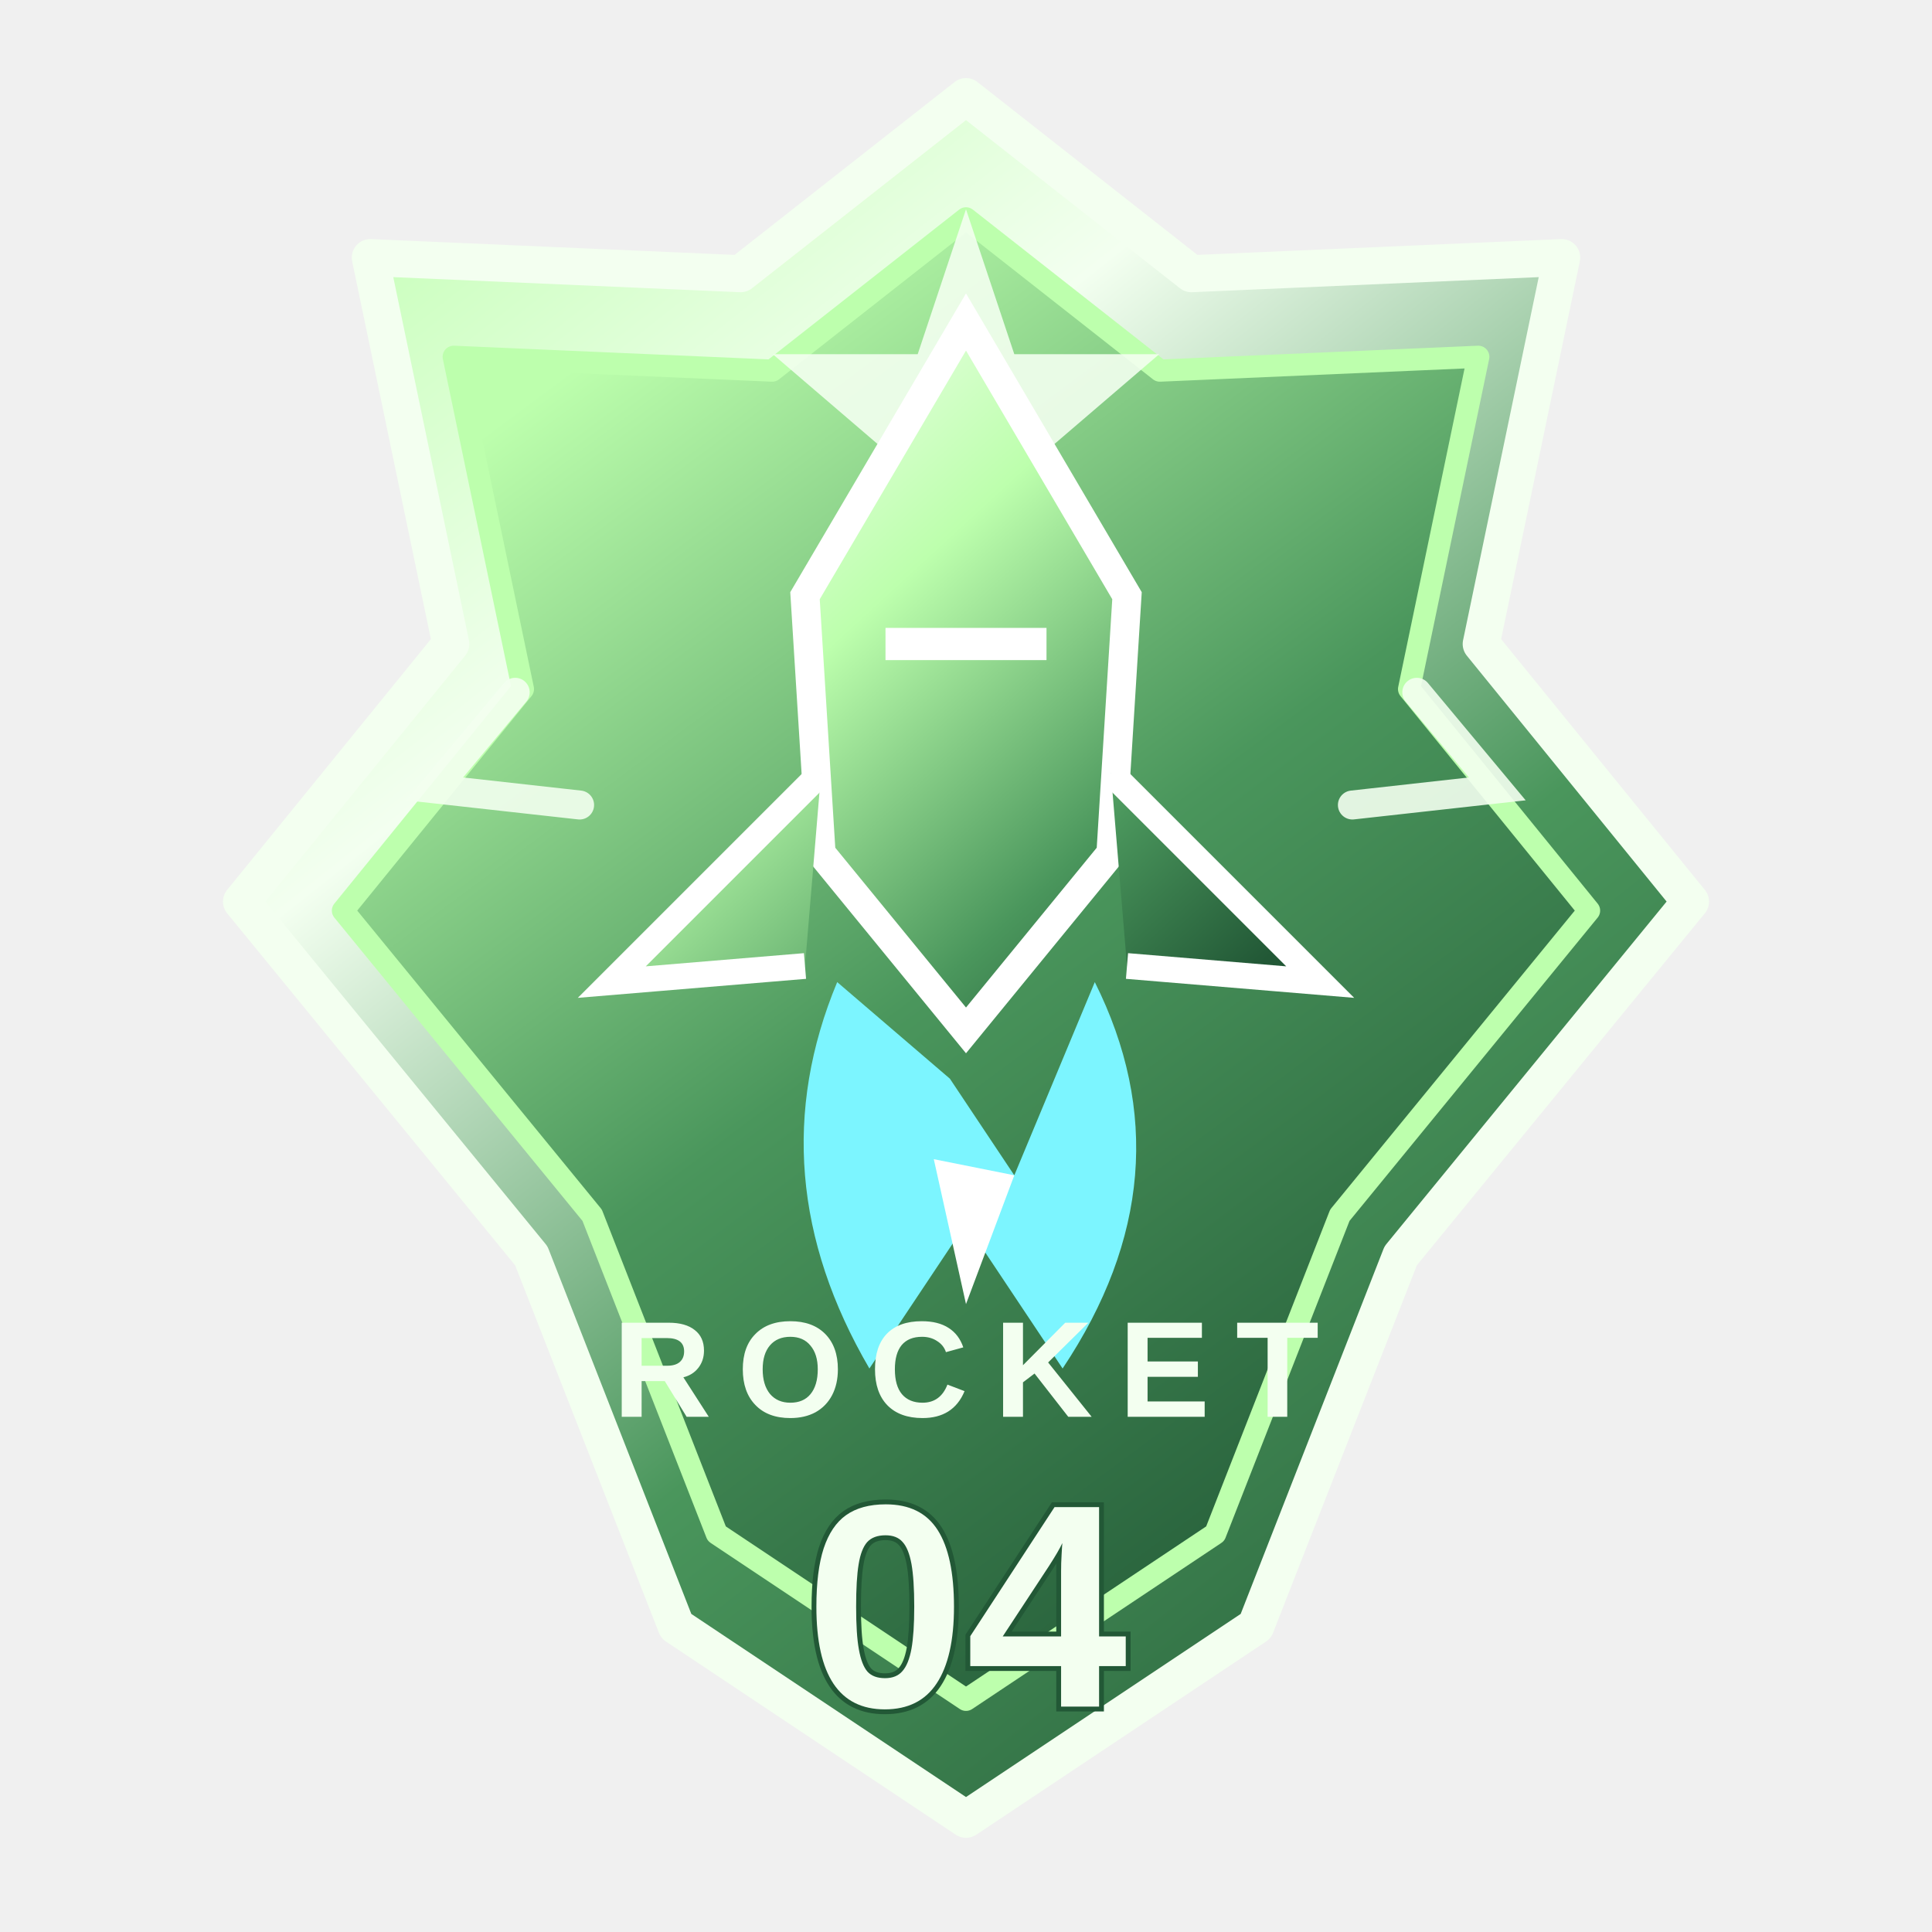
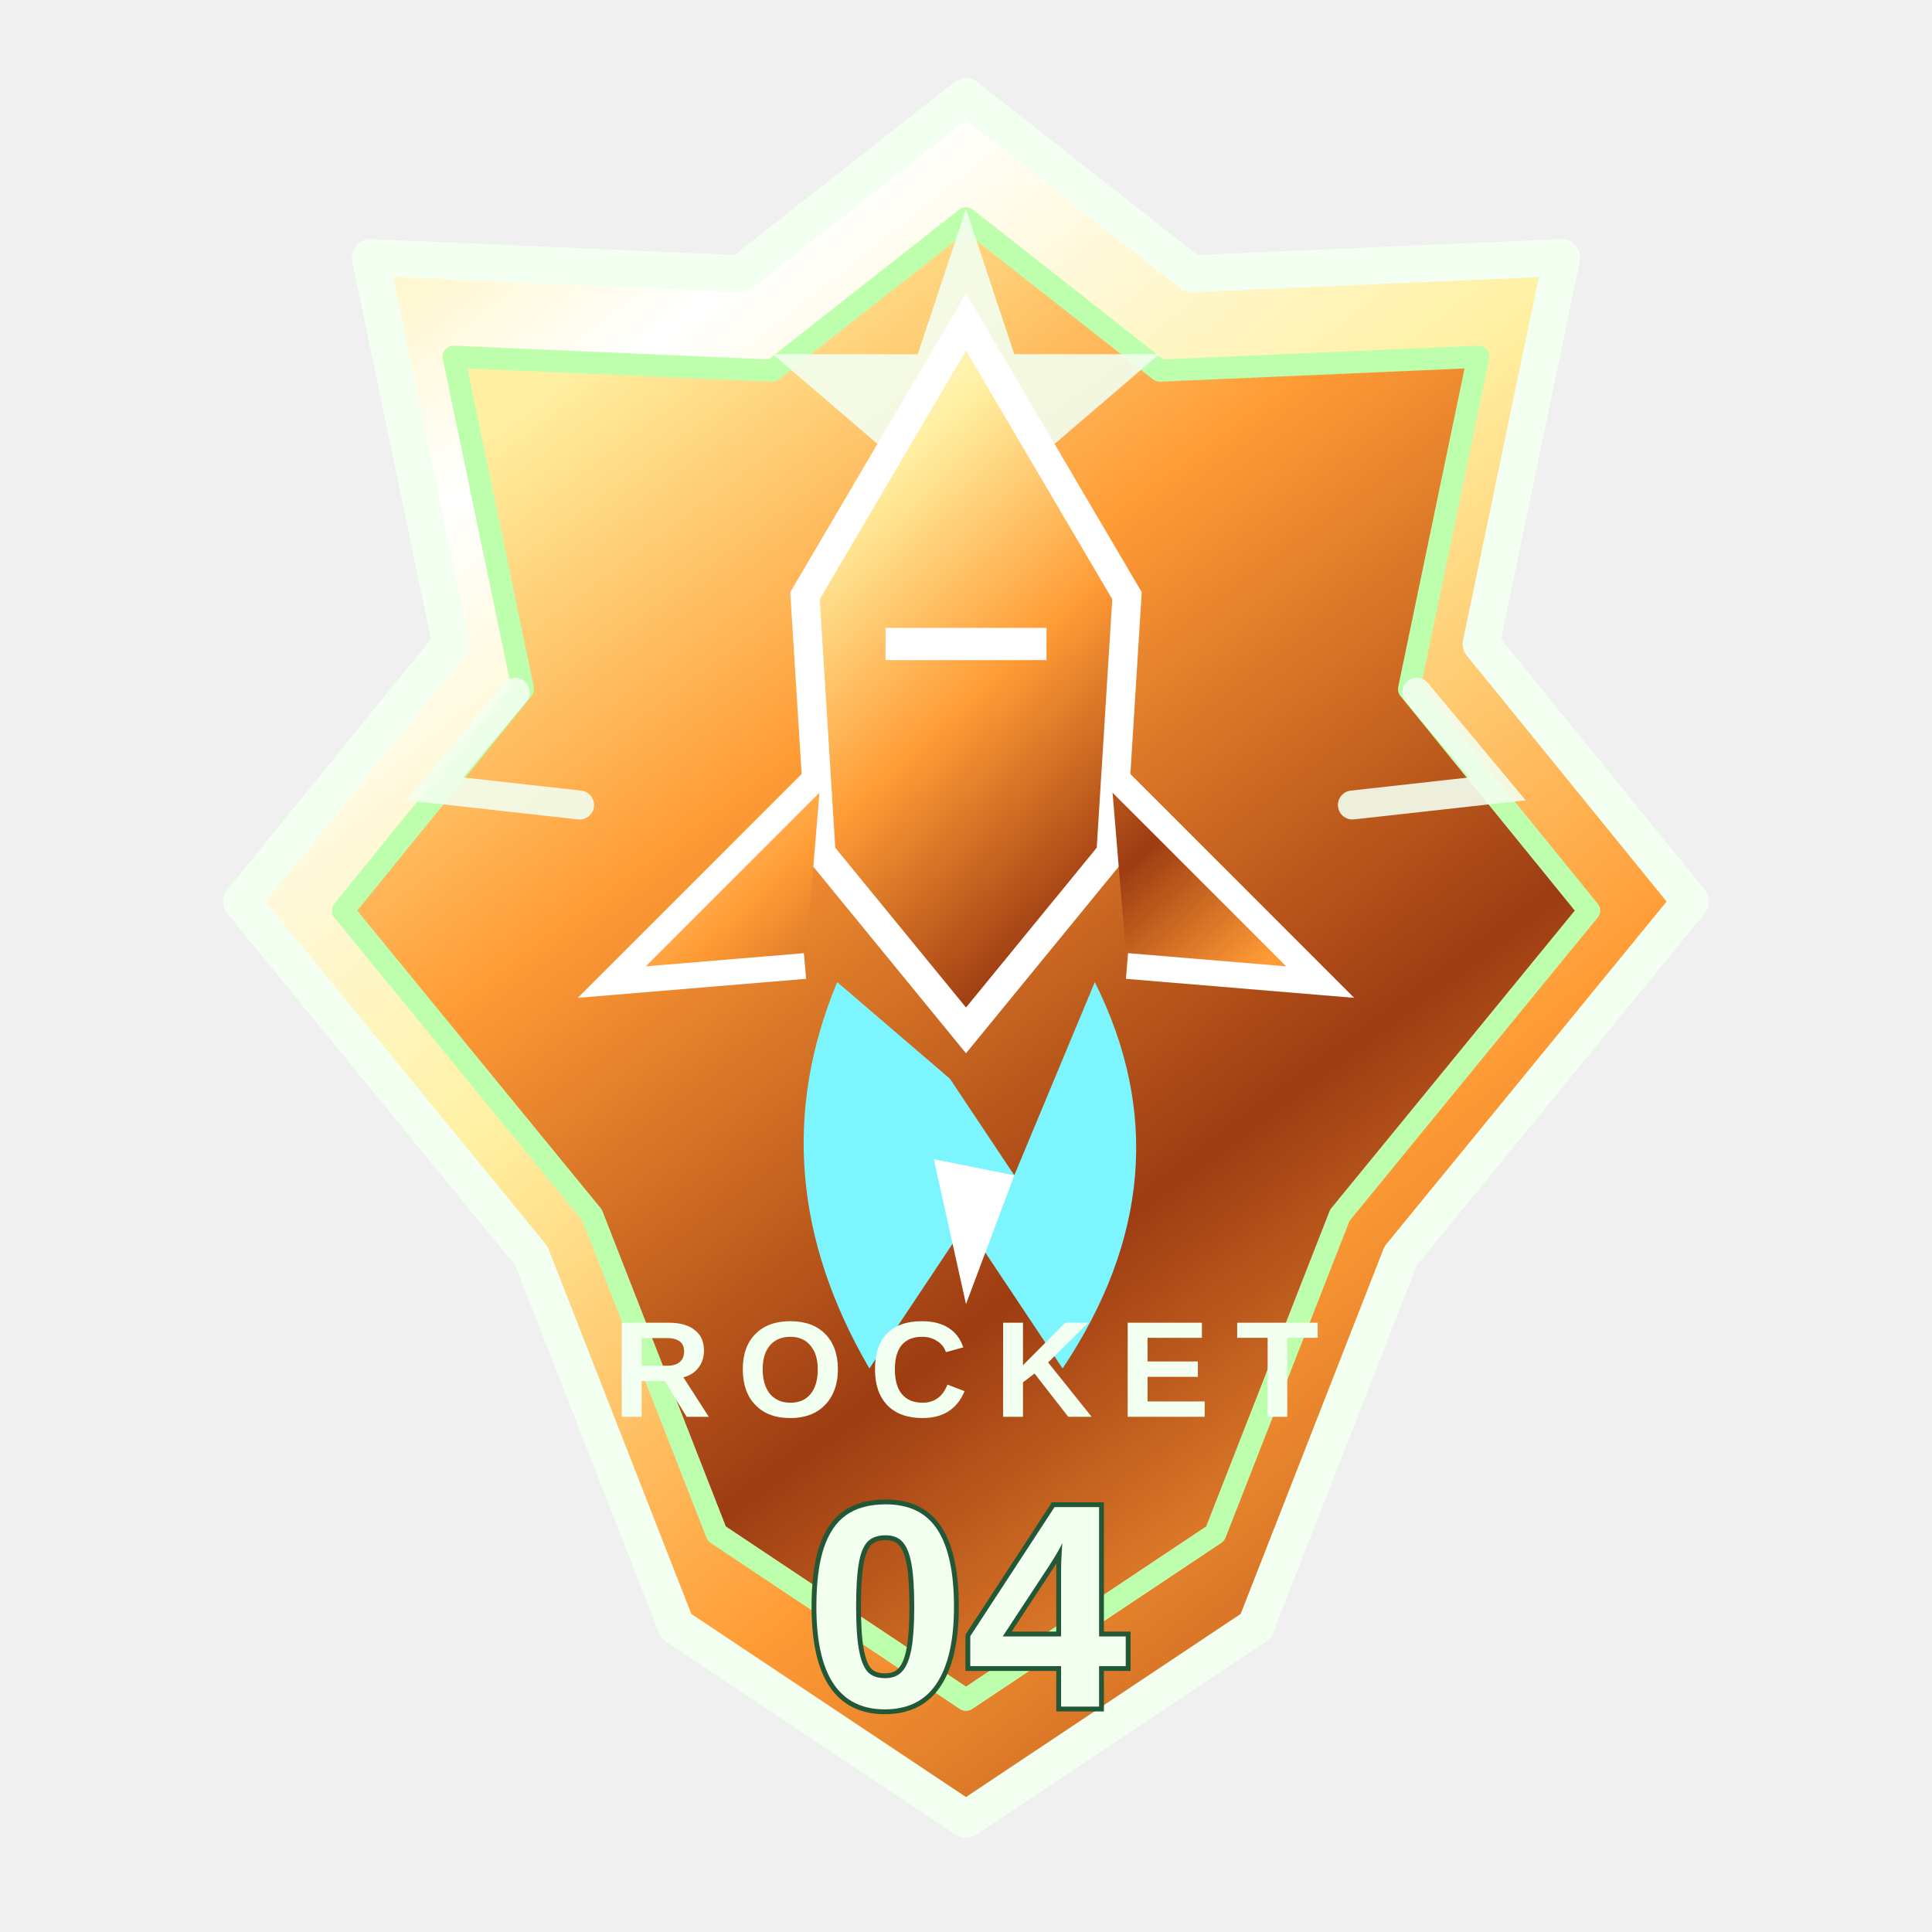
<svg xmlns="http://www.w3.org/2000/svg" width="120" height="120" viewBox="0 0 120 120" fill="none">
  <defs>
    <linearGradient id="metal" x1="18" y1="8" x2="102" y2="114" gradientUnits="userSpaceOnUse">
-       <stop stop-color="#BDFFAD" />
-       <stop offset=".28" stop-color="#F3FFF0" />
-       <stop offset=".6" stop-color="#4A965C" />
-       <stop offset="1" stop-color="#225836" />
+       <stop stop-color="#FFF0A1" />
+       <stop offset=".18" stop-color="#FFFFFF" />
+       <stop offset=".42" stop-color="#FFF0A1" />
+       <stop offset=".68" stop-color="#FF9B35" />
+       <stop offset="1" stop-color="#9D3C12" />
    </linearGradient>
    <linearGradient id="inner" x1="30" y1="18" x2="94" y2="104" gradientUnits="userSpaceOnUse">
-       <stop stop-color="#BDFFAD" />
-       <stop offset=".48" stop-color="#4A965C" />
-       <stop offset="1" stop-color="#225836" />
+       <stop stop-color="#FFF0A1" />
+       <stop offset=".3" stop-color="#FF9B35" />
+       <stop offset=".68" stop-color="#9D3C12" />
+       <stop offset="1" stop-color="#FF9B35" />
    </linearGradient>
    <linearGradient id="rocketBody" x1="42" y1="25" x2="76" y2="62" gradientUnits="userSpaceOnUse">
-       <stop stop-color="#F3FFF0" />
-       <stop offset=".35" stop-color="#BDFFAD" />
-       <stop offset=".75" stop-color="#4A965C" />
-       <stop offset="1" stop-color="#225836" />
+       <stop stop-color="#FFFFFF" />
+       <stop offset=".24" stop-color="#FFF0A1" />
+       <stop offset=".52" stop-color="#FF9B35" />
+       <stop offset=".8" stop-color="#9D3C12" />
+       <stop offset="1" stop-color="#FF9B35" />
    </linearGradient>
  </defs>
  <path d="M60 6 L74 17 L97 16 L92 40 L105 56 L87 78 L78 101 L60 113 L42 101 L33 78 L15 56 L28 40 L23 16 L46 17 Z" fill="url(#metal)" stroke="#F3FFF0" stroke-width="2.3" stroke-linejoin="round" />
  <path d="M60 6 L74 17 L97 16 L92 40 L105 56 L87 78 L78 101 L60 113 L42 101 L33 78 L15 56 L28 40 L23 16 L46 17 Z" transform="translate(60 60) scale(.86) translate(-60 -60)" fill="url(#inner)" stroke="#BDFFAD" stroke-width="1.6" stroke-linejoin="round" />
  <path d="M60 13 L63 22 L72 22 L65 28 L68 37 L60 32 L52 37 L55 28 L48 22 L57 22 Z" fill="#F3FFF0" opacity=".9" />
  <path d="M60 20 L70 37 L69 53 L60 64 L51 53 L50 37 Z" fill="url(#rocketBody)" stroke="#FFFFFF" stroke-width="1.8" />
  <path d="M51 48 L38 61 L50 60 M69 48 L82 61 L70 60" fill="url(#rocketBody)" stroke="#FFFFFF" stroke-width="1.6" />
  <path d="M55 40 H65" stroke="#FFFFFF" stroke-width="2" />
  <path d="M52 61 Q47 73 54 85 L60 76 L66 85 Q74 73 68 61 L63 73 L59 67 Z" fill="#7CF5FF" />
  <path d="M58 72 L60 81 L63 73 Z" fill="#FFFFFF" />
  <path d="M32 43 L27 49 L36 50 M88 43 L93 49 L84 50" stroke="#F3FFF0" stroke-width="1.8" stroke-linecap="round" opacity=".9" />
  <text x="60" y="88" text-anchor="middle" font-family="Arial,sans-serif" font-size="8.5" font-weight="900" letter-spacing="1.6" fill="#F3FFF0">ROCKET</text>
  <text x="60" y="106" text-anchor="middle" font-family="Arial,sans-serif" font-size="18" font-weight="900" fill="#F3FFF0" stroke="#225836" stroke-width=".6" paint-order="stroke">04</text>
</svg>
